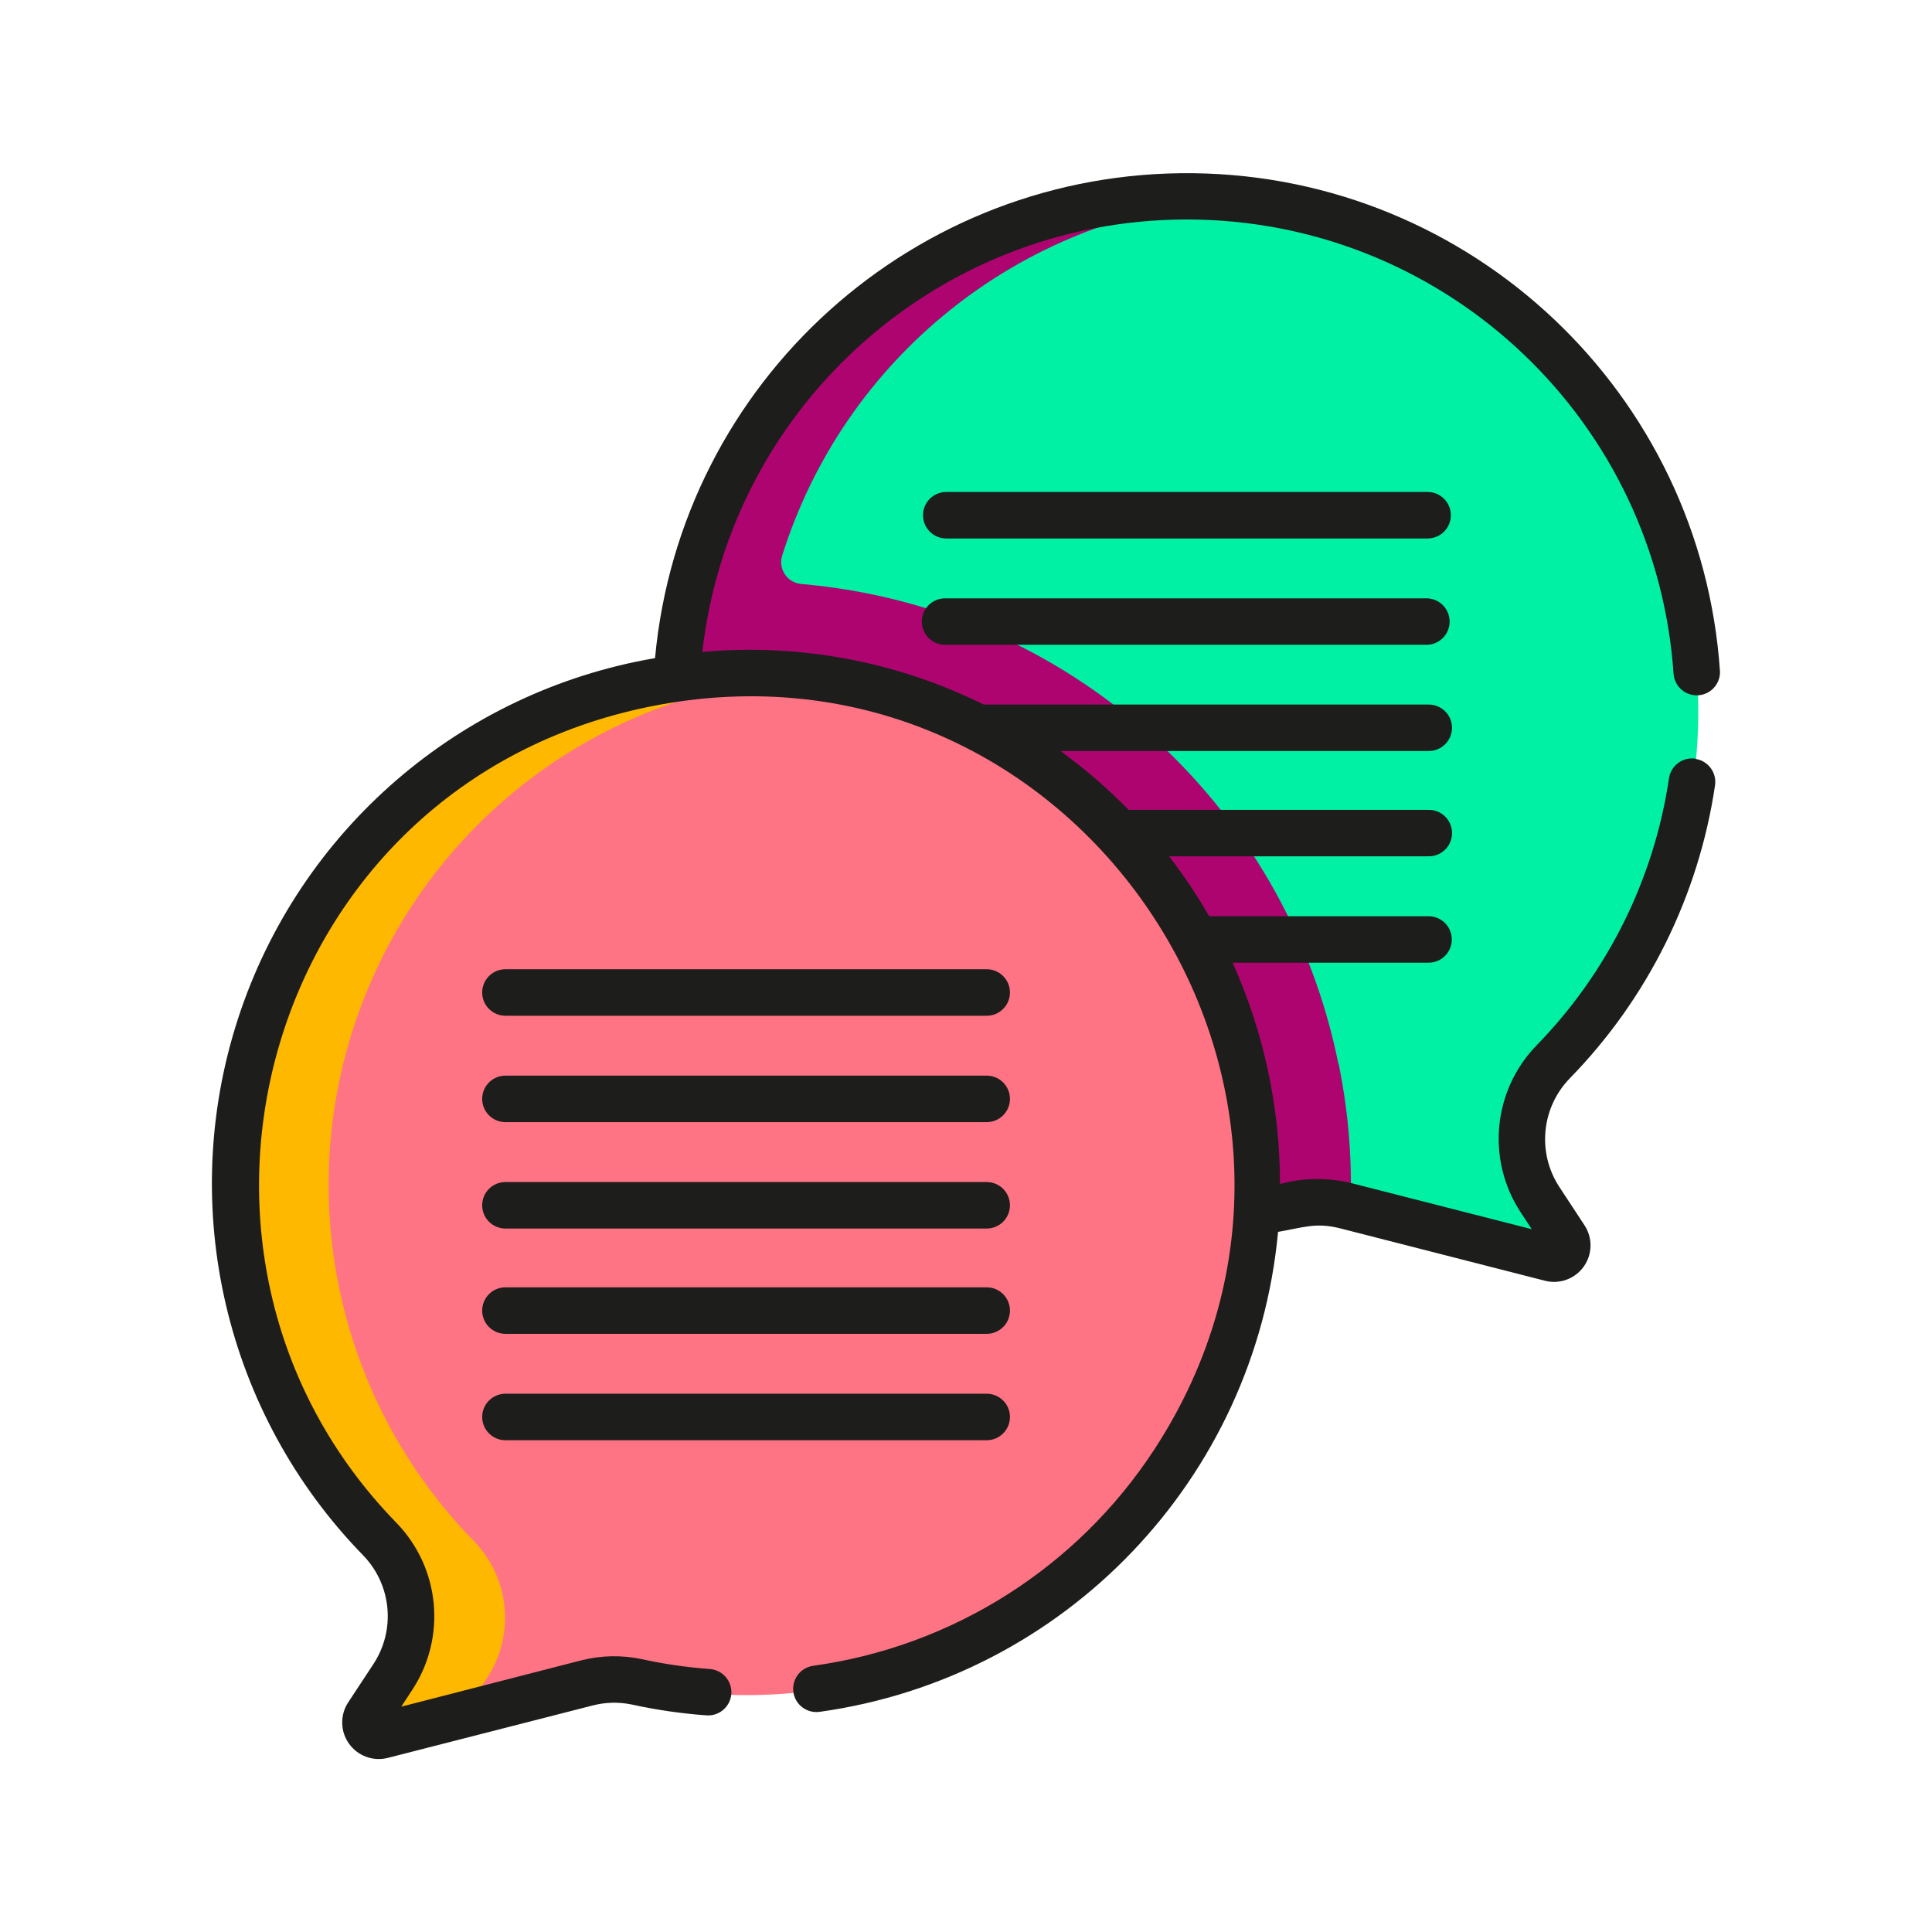
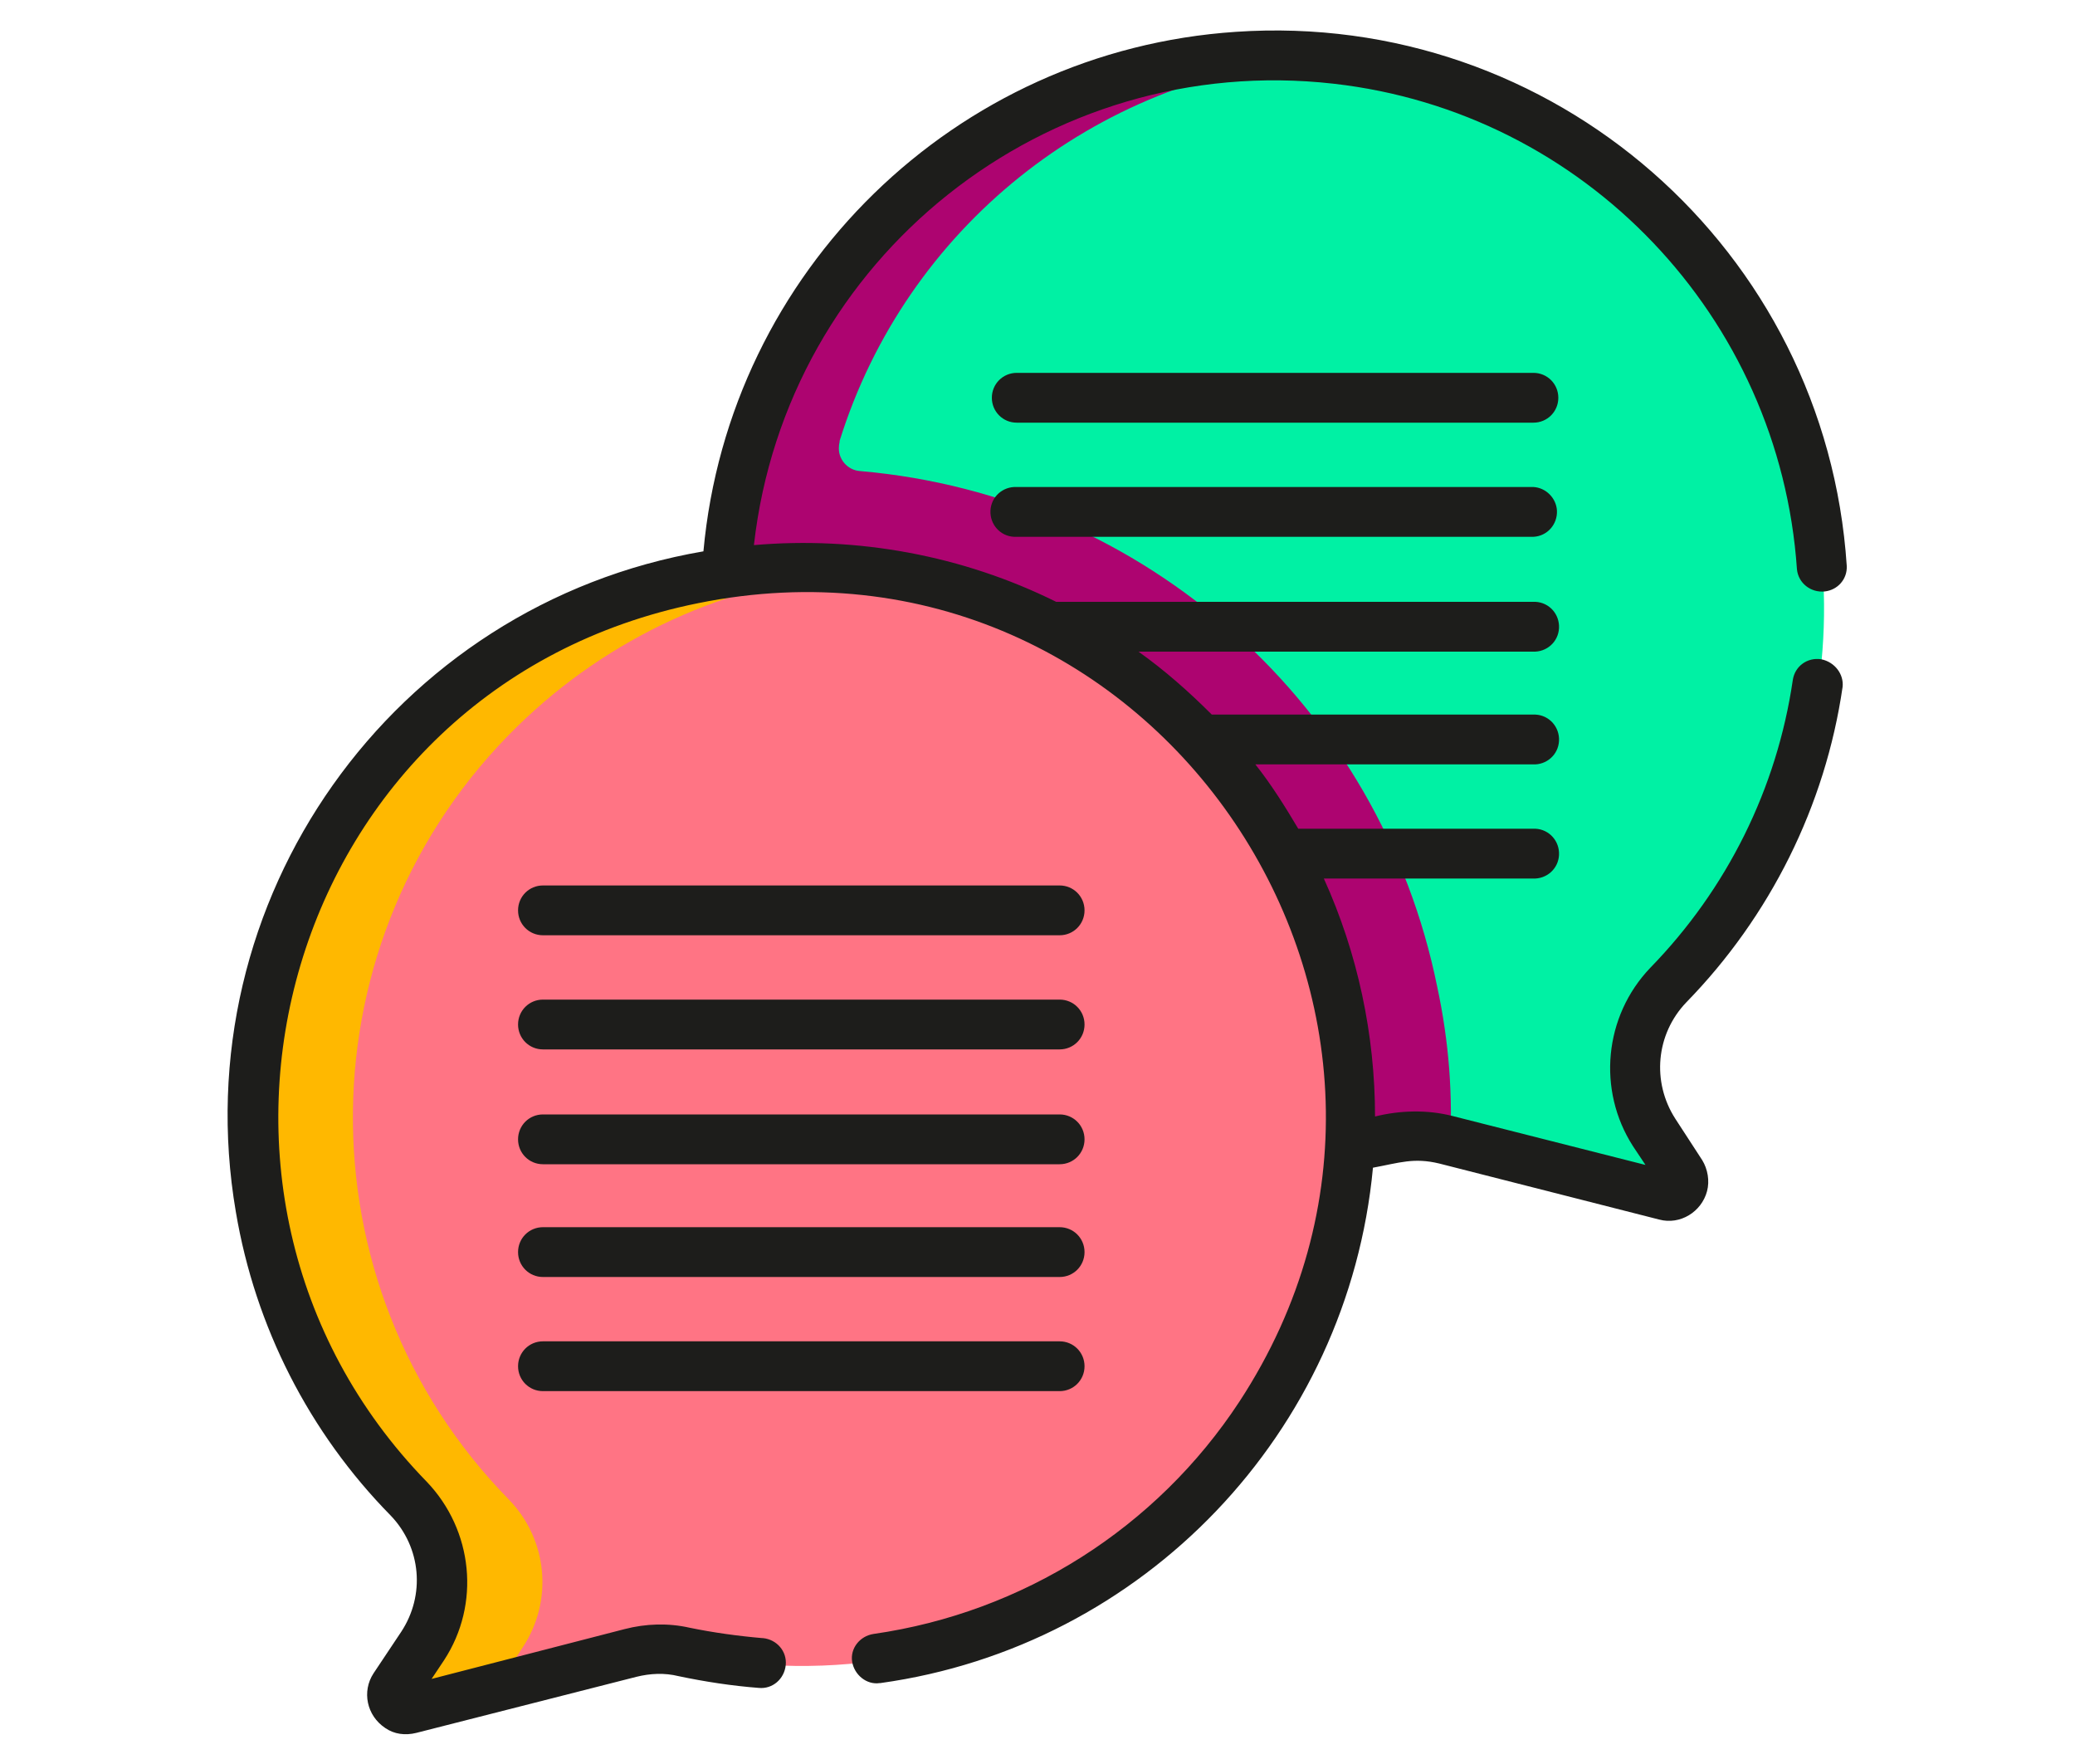
- <svg xmlns="http://www.w3.org/2000/svg" id="Lager_1" data-name="Lager 1" viewBox="0 0 299.99 299.99">
-   <defs>
-     <style>.cls-1{fill:none;}.cls-2{clip-path:url(#clip-path);}.cls-3{fill:#00f1a4;}.cls-4{fill:#ad0470;}.cls-5{fill:#ff7484;}.cls-6{fill:#ffb800;}.cls-7{fill:#1d1d1b;}</style>
-     <clipPath id="clip-path">
-       <rect class="cls-1" x="32.91" y="26.82" width="234.16" height="246.36" />
+ <svg xmlns="http://www.w3.org/2000/svg" xmlns:xlink="http://www.w3.org/1999/xlink" version="1.1" id="Lager_1" x="0px" y="0px" viewBox="0 0 300 255" style="enable-background:new 0 0 300 255;" xml:space="preserve">
+   <style type="text/css">
+ 	.st0{clip-path:url(#SVGID_2_);}
+ 	.st1{fill:#00F1A4;}
+ 	.st2{fill:#AD0470;}
+ 	.st3{fill:#FF7484;}
+ 	.st4{fill:#FFB800;}
+ 	.st5{fill:#1D1D1B;}
+ </style>
+   <g>
+     <defs>
+       <rect id="SVGID_1_" x="32.9" y="4.3" width="234.2" height="246.4" />
+     </defs>
+     <clipPath id="SVGID_2_">
+       <use xlink:href="#SVGID_1_" style="overflow:visible;" />
    </clipPath>
-   </defs>
-   <g class="cls-2">
-     <path class="cls-3" d="M239,187.76a17.23,17.23,0,0,1,2-21.46,80,80,0,0,0,9.61-99.68c-24.16-36.87-75-47.12-111.54-22.53a79.84,79.84,0,0,0-35.23,62.12,79.6,79.6,0,0,1,90.71,83.5c2.08-.28,4.17-.64,6.24-1.1a16.94,16.94,0,0,1,7.82.18L240.71,197a2.08,2.08,0,0,0,2.26-3.15Z" />
-     <path class="cls-4" d="M207.83,165.24a93.3,93.3,0,0,0-83.38-74.56,3.4,3.4,0,0,1-3-4.4A79.36,79.36,0,0,1,190.33,31a79.54,79.54,0,0,0-86.47,75.22,79.59,79.59,0,0,1,90.71,83.5q3-.41,6.06-1.06a17.34,17.34,0,0,1,8,.14l1,.24a93.78,93.78,0,0,0-1.76-23.79" />
-     <path class="cls-5" d="M160.22,118.09C124,93.7,73.57,103.87,49.61,140.43a79.34,79.34,0,0,0,9.54,98.85,17.09,17.09,0,0,1,2,21.28l-4,6a2.06,2.06,0,0,0,2.24,3.13l31.81-8.14a16.78,16.78,0,0,1,7.75-.17,79.33,79.33,0,0,0,61.2-143.32" />
-     <path class="cls-6" d="M71.66,266.59l3.94-6a17.08,17.08,0,0,0-2-21.28,79.09,79.09,0,0,1,50-134.15c-28.36-2.57-57.44,10.09-74,35.3a79.36,79.36,0,0,0,9.54,98.85,17.11,17.11,0,0,1,2,21.28l-4,6a2.06,2.06,0,0,0,2.24,3.13l12.19-3.12h0" />
-     <path class="cls-7" d="M78.48,157.72h74.73a3.61,3.61,0,0,0,0-7.22H78.48a3.61,3.61,0,0,0,0,7.22" />
-     <path class="cls-7" d="M78.48,174.24h74.73a3.61,3.61,0,0,0,0-7.22H78.48a3.61,3.61,0,0,0,0,7.22" />
-     <path class="cls-7" d="M78.48,190.76h74.73a3.61,3.61,0,0,0,0-7.22H78.48a3.61,3.61,0,0,0,0,7.22" />
-     <path class="cls-7" d="M78.48,207.11h74.73a3.61,3.61,0,0,0,0-7.22H78.48a3.61,3.61,0,1,0,0,7.22" />
-     <path class="cls-7" d="M78.48,223.63h74.73a3.61,3.61,0,0,0,0-7.22H78.48a3.61,3.61,0,0,0,0,7.22" />
-     <path class="cls-7" d="M221.67,76.39H146.93a3.61,3.61,0,0,0,0,7.22h74.74a3.61,3.61,0,0,0,0-7.22" />
-     <path class="cls-7" d="M221.67,92.91H146.93a3.61,3.61,0,1,0,0,7.21h74.74a3.61,3.61,0,0,0,0-7.21" />
-     <path class="cls-7" d="M263.27,117.8a3.62,3.62,0,0,0-4.11,3,75.23,75.23,0,0,1-20.63,41.58,20.81,20.81,0,0,0-2.46,25.78l1.77,2.7-28-7.15a22.23,22.23,0,0,0-11.09.14,83.85,83.85,0,0,0-7.36-34.37h30.24a3.61,3.61,0,1,0,0-7.21H187.75a82.88,82.88,0,0,0-6.22-9.31h40.14a3.61,3.61,0,1,0,0-7.21H175.24a83.55,83.55,0,0,0-10.58-9.14h57a3.61,3.61,0,1,0,0-7.21H152.75a81.88,81.88,0,0,0-43.7-8.17,75.74,75.74,0,0,1,150.82,3.5,3.61,3.61,0,0,0,7.2-.45,82.95,82.95,0,0,0-165.36-2.09A82.75,82.75,0,0,0,56.45,241.57,13.56,13.56,0,0,1,58,258.36l-3.95,6a5.68,5.68,0,0,0,6.15,8.6l31.81-8.14a13.37,13.37,0,0,1,6.09-.15,82.42,82.42,0,0,0,11.55,1.68,3.61,3.61,0,1,0,.53-7.2,74.14,74.14,0,0,1-10.54-1.53,20.7,20.7,0,0,0-9.42.2L62.31,265l1.77-2.71a20.82,20.82,0,0,0-2.46-25.77C20.71,194.64,41,121.83,100.89,109.72c66.09-13.37,114.78,59.6,78.33,115.37a75.69,75.69,0,0,1-52.92,33.56,3.61,3.61,0,1,0,1,7.15,83,83,0,0,0,71.15-74.52c3.84-.66,5.87-1.51,9.64-.55l31.81,8.14a5.67,5.67,0,0,0,6.15-8.59l-3.94-6a13.55,13.55,0,0,1,1.58-16.78,82.46,82.46,0,0,0,22.61-45.55,3.62,3.62,0,0,0-3-4.11" />
+     <g class="st0">
+       <path class="st1" d="M239,165.3c-4.4-6.7-3.6-15.7,2-21.5c26.2-26.9,30.2-68.3,9.6-99.7C226.4,7.3,175.6-3,139.1,21.6    c-20.9,14-33.9,37-35.2,62.1c43.5-6.2,83.8,24,90,67.6c0.8,5.3,1,10.6,0.7,15.9c2.1-0.3,4.2-0.6,6.2-1.1c2.6-0.6,5.3-0.5,7.8,0.2    l32.1,8.2c1.1,0.3,2.2-0.4,2.5-1.5c0.1-0.6,0-1.2-0.3-1.7L239,165.3z" />
+       <path class="st2" d="M207.8,142.7c-8.2-40.6-42.1-71-83.4-74.6c-1.9-0.1-3.3-1.8-3.1-3.6c0-0.3,0.1-0.5,0.1-0.8    c9.6-30.7,36.8-52.5,68.9-55.3c-43.8-3.9-82.4,28.4-86.3,72.2c-0.1,1-0.2,2-0.2,3c43.5-6.2,83.8,24,90,67.5c0.8,5.3,1,10.6,0.7,16    c2-0.3,4-0.6,6.1-1.1c2.6-0.6,5.4-0.5,8,0.1l1,0.2C210.1,158.6,209.5,150.6,207.8,142.7" />
+       <path class="st3" d="M160.2,95.6C124,71.2,73.6,81.4,49.6,117.9c-20.4,31.1-16.4,72.2,9.5,98.9c5.6,5.7,6.4,14.6,2,21.3l-4,6    c-0.6,0.9-0.4,2.2,0.6,2.9c0.5,0.3,1.1,0.4,1.7,0.3l31.8-8.1c2.5-0.7,5.2-0.7,7.8-0.2c42.8,9.3,85.1-17.8,94.4-60.6    C200.3,146.5,187.1,113.7,160.2,95.6" />
+       <path class="st4" d="M71.7,244.1l3.9-6c4.4-6.7,3.6-15.5-2-21.3c-30.6-31.2-30-81.3,1.2-111.8c13.2-12.9,30.4-20.8,48.8-22.3    c-28.4-2.6-57.4,10.1-74,35.3c-20.4,31.1-16.4,72.2,9.5,98.8c5.6,5.8,6.4,14.6,2,21.3l-4,6c-0.6,0.9-0.4,2.2,0.6,2.9    c0.5,0.3,1.1,0.4,1.7,0.3L71.7,244.1L71.7,244.1" />
+       <path class="st5" d="M78.5,135.2h74.7c2,0,3.6-1.6,3.6-3.6s-1.6-3.6-3.6-3.6H78.5c-2,0-3.6,1.6-3.6,3.6S76.5,135.2,78.5,135.2    L78.5,135.2" />
+       <path class="st5" d="M78.5,151.7h74.7c2,0,3.6-1.6,3.6-3.6s-1.6-3.6-3.6-3.6H78.5c-2,0-3.6,1.6-3.6,3.6S76.5,151.7,78.5,151.7    L78.5,151.7" />
+       <path class="st5" d="M78.5,168.3h74.7c2,0,3.6-1.6,3.6-3.6s-1.6-3.6-3.6-3.6H78.5c-2,0-3.6,1.6-3.6,3.6S76.5,168.3,78.5,168.3    L78.5,168.3" />
+       <path class="st5" d="M78.5,184.6h74.7c2,0,3.6-1.6,3.6-3.6s-1.6-3.6-3.6-3.6H78.5c-2,0-3.6,1.6-3.6,3.6S76.5,184.6,78.5,184.6    L78.5,184.6" />
+       <path class="st5" d="M78.5,201.1h74.7c2,0,3.6-1.6,3.6-3.6s-1.6-3.6-3.6-3.6H78.5c-2,0-3.6,1.6-3.6,3.6S76.5,201.1,78.5,201.1    L78.5,201.1" />
+       <path class="st5" d="M221.7,53.9h-74.7c-2,0-3.6,1.6-3.6,3.6s1.6,3.6,3.6,3.6l0,0h74.7c2,0,3.6-1.6,3.6-3.6S223.7,53.9,221.7,53.9    " />
+       <path class="st5" d="M221.7,70.4h-74.7c-2-0.1-3.7,1.4-3.8,3.4c-0.1,2,1.4,3.7,3.4,3.8c0.1,0,0.3,0,0.4,0h74.7    c2-0.1,3.5-1.8,3.4-3.8C225,72,223.5,70.5,221.7,70.4" />
+       <path class="st5" d="M263.3,95.3c-2-0.3-3.8,1-4.1,3c-2.3,15.7-9.5,30.2-20.6,41.6c-6.7,7-7.7,17.7-2.5,25.8l1.8,2.7l-28-7.1    c-3.6-0.9-7.5-0.8-11.1,0.1c0-11.8-2.5-23.6-7.4-34.4h30.2c2,0.1,3.7-1.4,3.8-3.4c0.1-2-1.4-3.7-3.4-3.8c-0.1,0-0.3,0-0.4,0h-33.9    c-1.9-3.2-3.9-6.4-6.2-9.3h40.1c2,0.1,3.7-1.4,3.8-3.4c0.1-2-1.4-3.7-3.4-3.8c-0.1,0-0.3,0-0.4,0h-46.4c-3.3-3.3-6.8-6.4-10.6-9.1    h57c2,0.1,3.7-1.4,3.8-3.4c0.1-2-1.4-3.7-3.4-3.8c-0.1,0-0.3,0-0.4,0h-68.9c-13.5-6.7-28.7-9.5-43.7-8.2    c4.7-41.6,42.3-71.4,83.8-66.7c36.3,4.1,64.5,33.7,67,70.2c0.2,2,2,3.4,4,3.2c1.9-0.2,3.3-1.8,3.2-3.7    C264,36.1,224.5,1.5,178.7,4.6c-40.6,2.7-73.3,34.6-77,75.1c-45,7.7-75.3,50.5-67.6,95.5c2.8,16.6,10.6,31.9,22.4,43.9    c4.4,4.6,5,11.5,1.5,16.8l-4,6c-1.7,2.6-1,6.1,1.7,7.9c1.3,0.9,2.9,1.1,4.5,0.7l31.8-8.1c2-0.5,4.1-0.6,6.1-0.1    c3.8,0.8,7.7,1.4,11.6,1.7c2,0.2,3.7-1.3,3.9-3.3c0.2-2-1.3-3.7-3.3-3.9c0,0-0.1,0-0.1,0c-3.5-0.3-7.1-0.8-10.5-1.5    c-3.1-0.7-6.3-0.6-9.4,0.2l-27.9,7.2l1.8-2.7c5.3-8.1,4.2-18.8-2.5-25.8C20.7,172.1,41,99.3,100.9,87.2    c66.1-13.4,114.8,59.6,78.3,115.4c-12,18.3-31.3,30.5-52.9,33.6c-2,0.3-3.4,2.1-3.1,4s2.1,3.4,4,3.1c0,0,0.1,0,0.1,0    c38.1-5.3,67.6-36.2,71.2-74.5c3.8-0.7,5.9-1.5,9.6-0.6l31.8,8.1c3,0.8,6.1-1.1,6.9-4.1c0.4-1.5,0.1-3.2-0.7-4.5l-3.9-6    c-3.4-5.3-2.8-12.2,1.6-16.8c12.1-12.4,20.1-28.4,22.6-45.6C266.6,97.5,265.3,95.7,263.3,95.3" />
+     </g>
  </g>
</svg>
